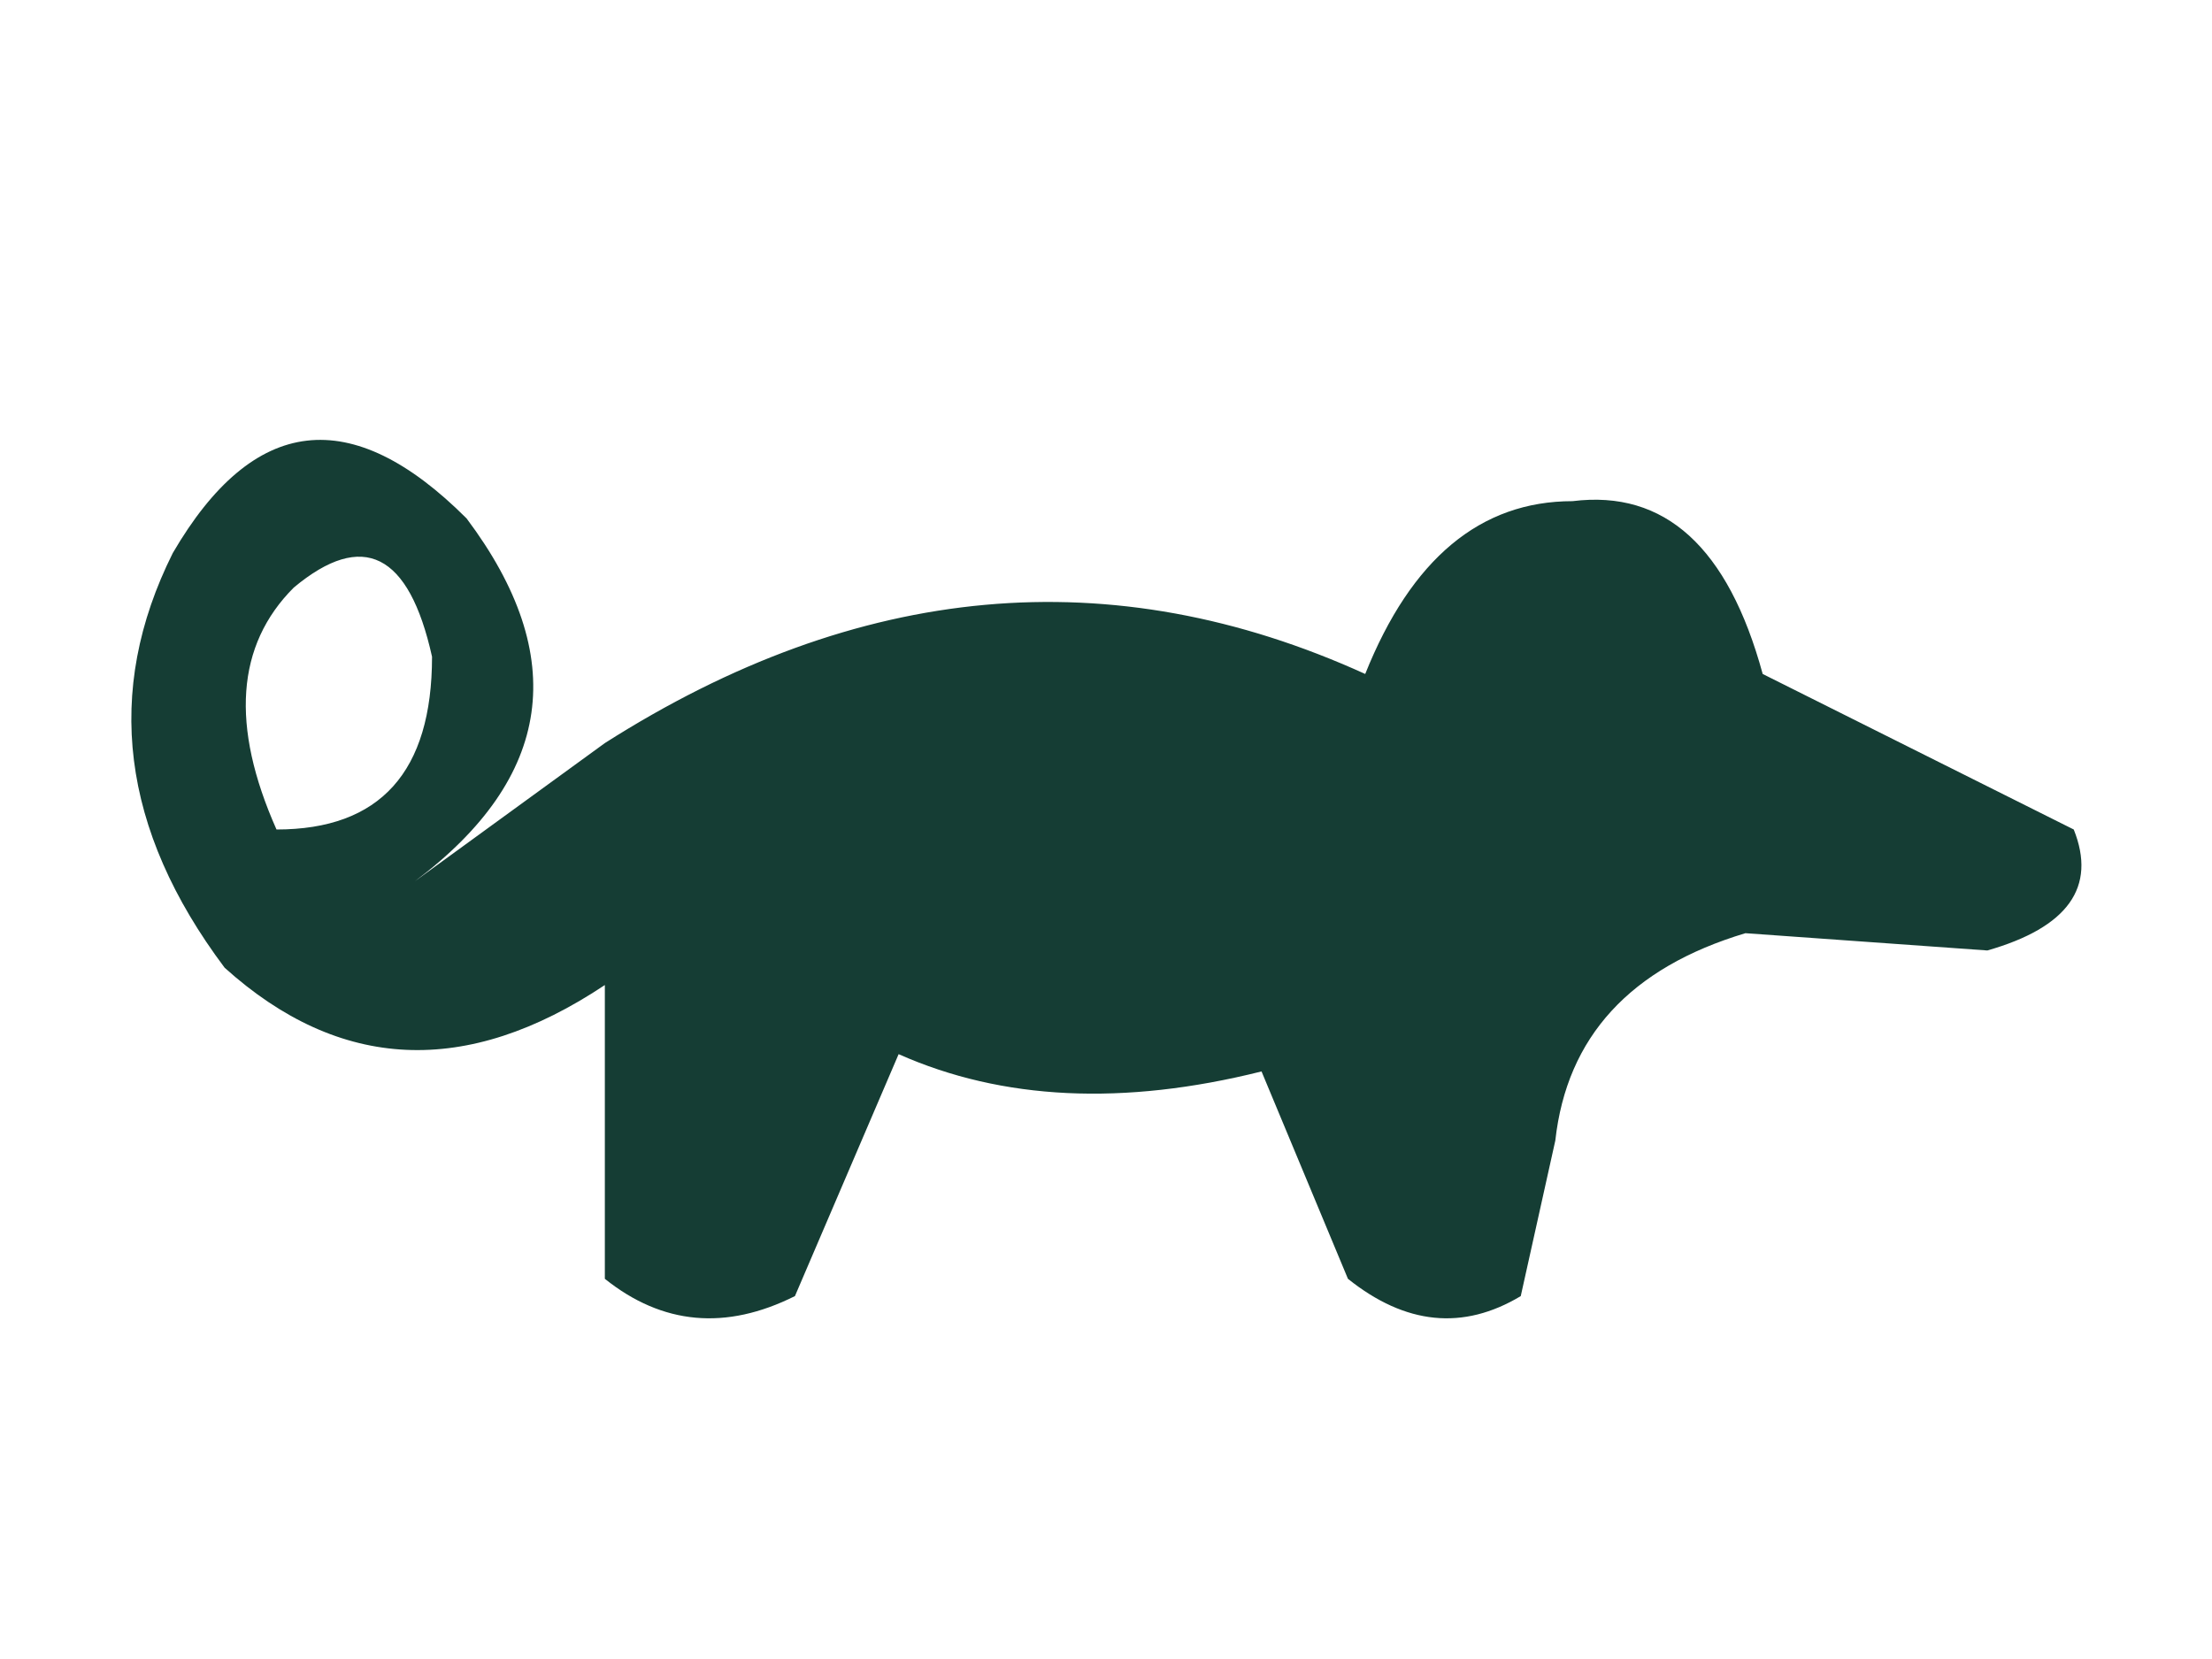
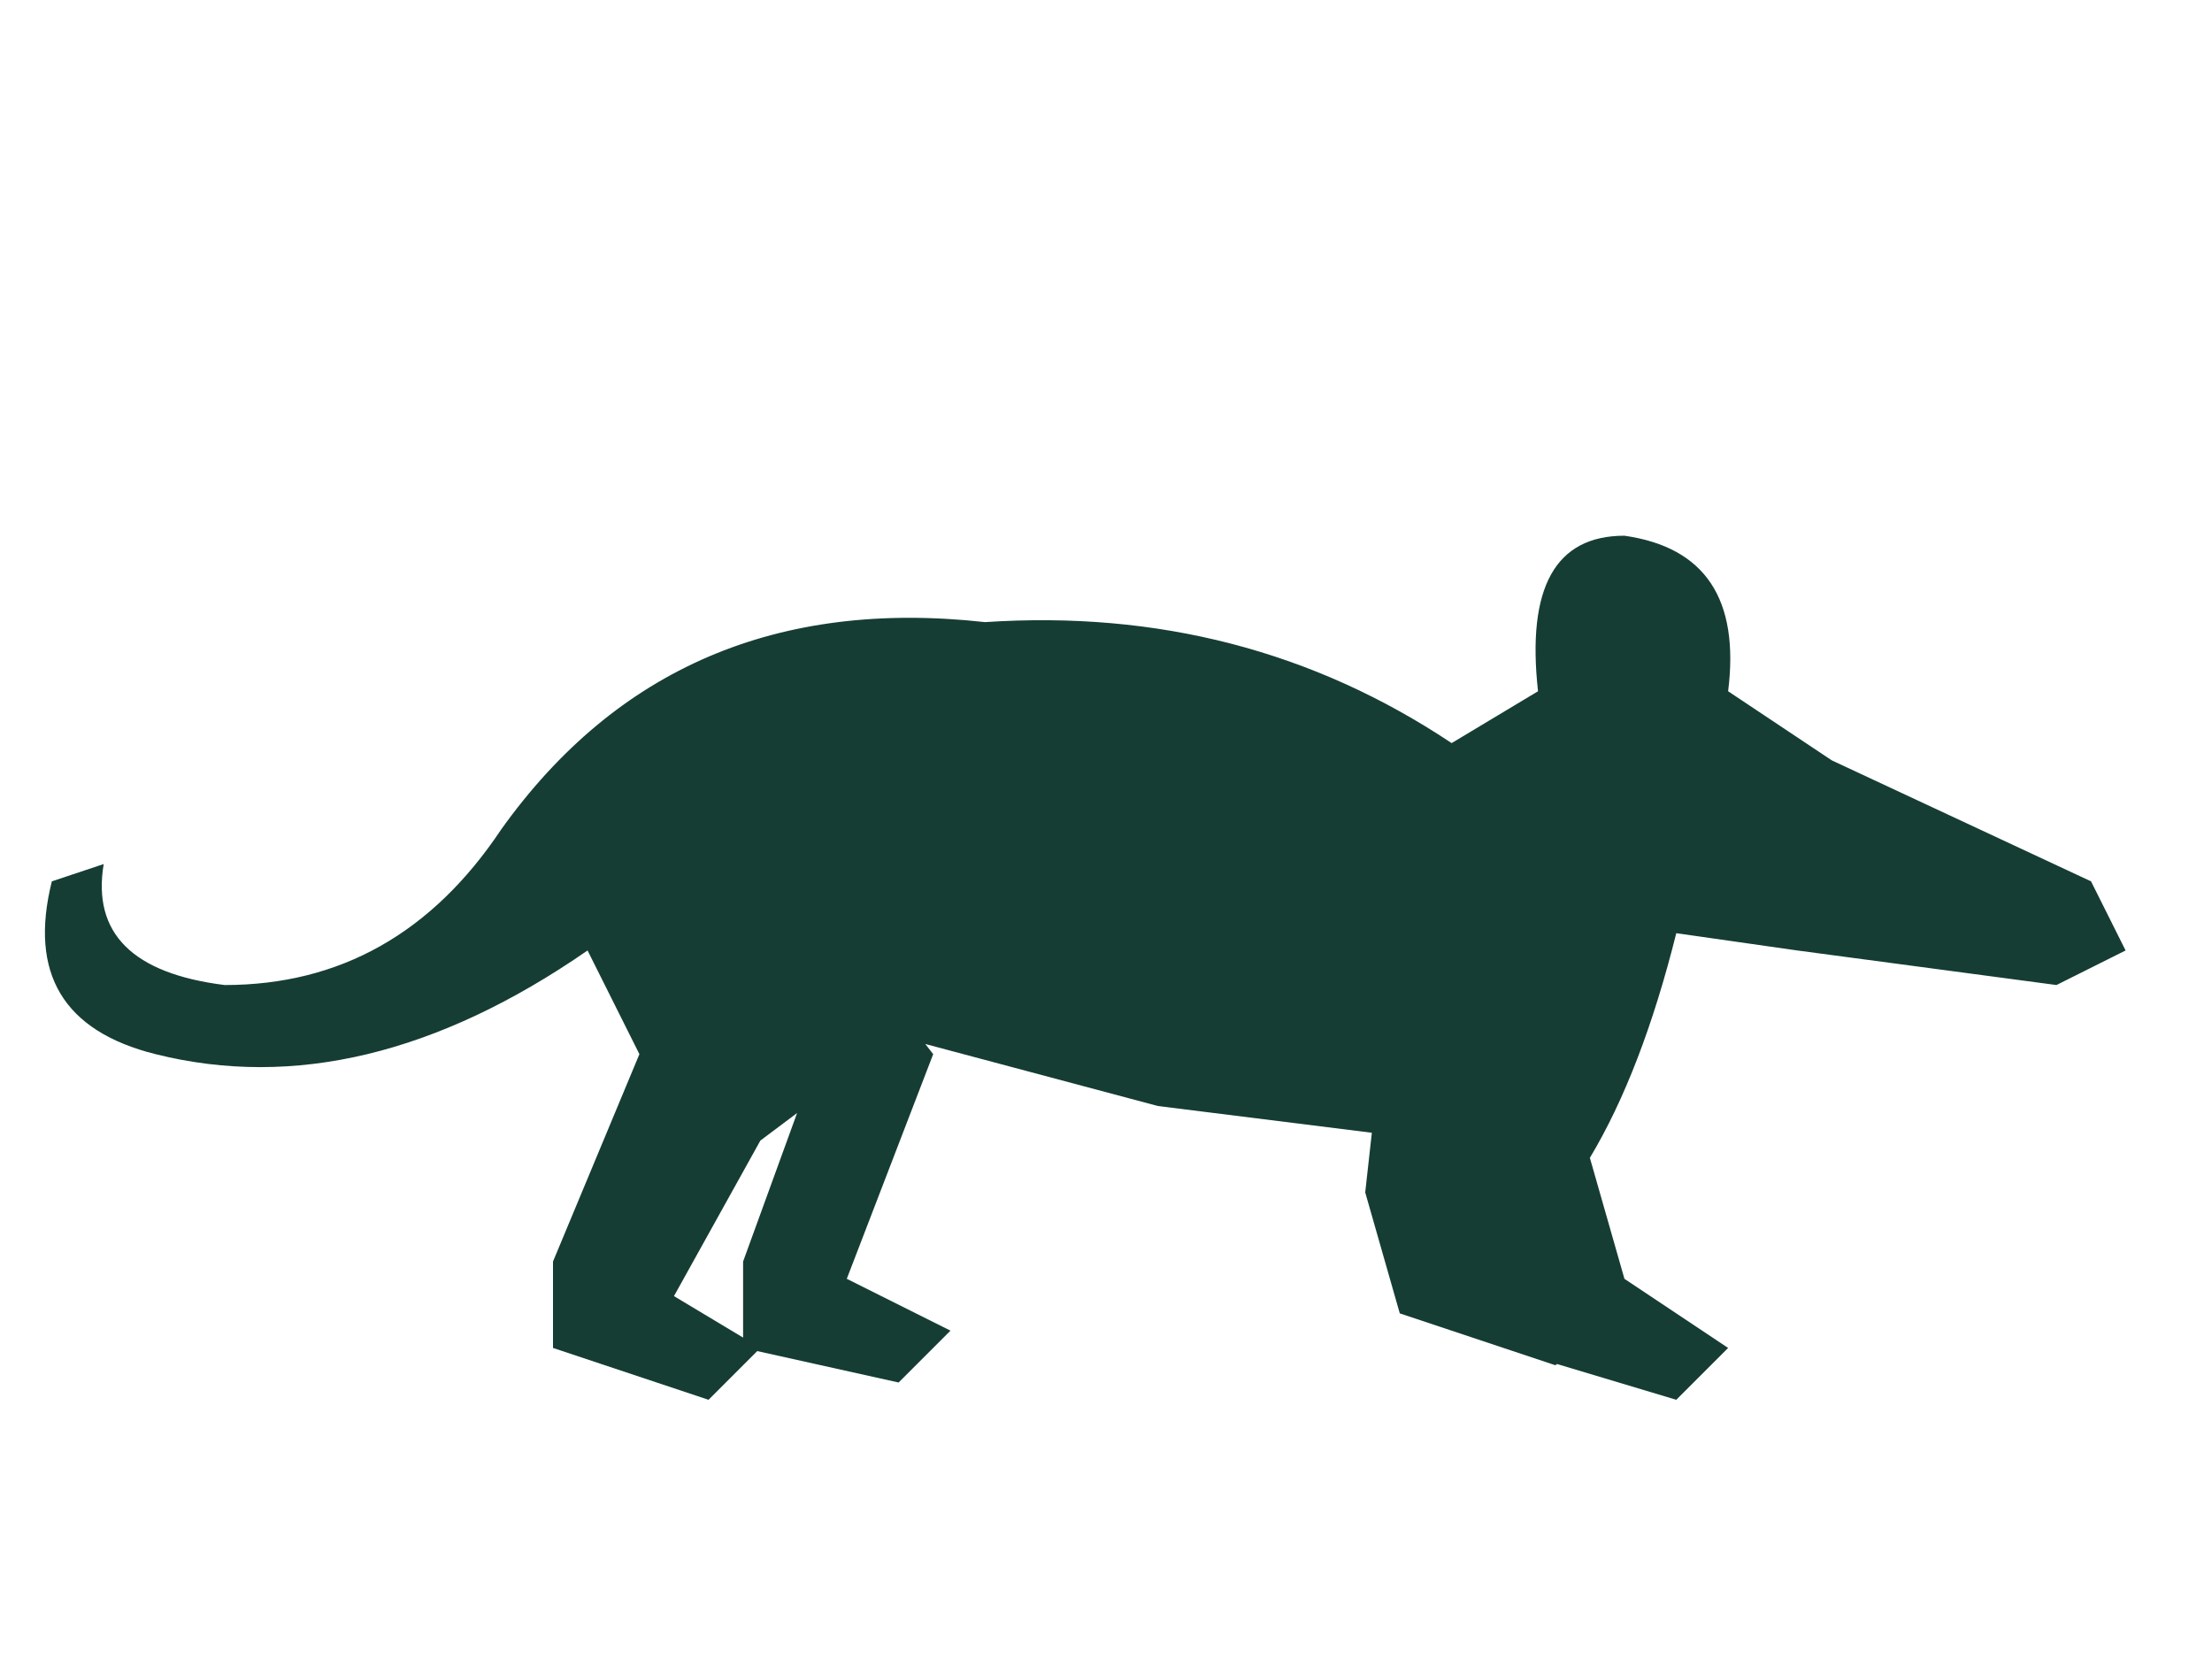
<svg xmlns="http://www.w3.org/2000/svg" viewBox="0 0 128 96">
-   <path d="M13 56Q4 44 10 32Q17 20 27 30Q36 42 24 51L35 43Q57 29 79 39Q83 29 91 29Q99 28 102 39L120 48Q122 53 115 55L101 54Q91 57 90 66L88 75Q83 78 78 74L73 62Q61 65 52 61L46 75Q40 78 35 74L35 57Q23 65 13 56Z M16 48Q25 48 25 38Q23 29 17 34Q12 39 16 48Z" fill="#153d34" fill-rule="evenodd" />
+   <path d="M47 52 54 61 49 74 55 77 52 80 43 78 43 73 47 62ZM83 53 90 62 86 72 93 77 90 79 81 76 79 69 80 60Z M29 48Q39 34 57 36Q72 35 84 43L89 40Q88 31 94 31Q101 32 100 40L106 44 121 51 123 55 119 57 104 55 97 54Q95 62 92 67L94 74 100 78 97 81 87 78 83 66 67 64 52 60 44 66 39 75 44 78 41 81 32 78 32 73 37 61 34 55Q21 64 9 61Q1 59 3 51L6 50Q5 56 13 57Q23 57 29 48Z" fill="#153d34" fill-rule="nonzero" />
</svg>
